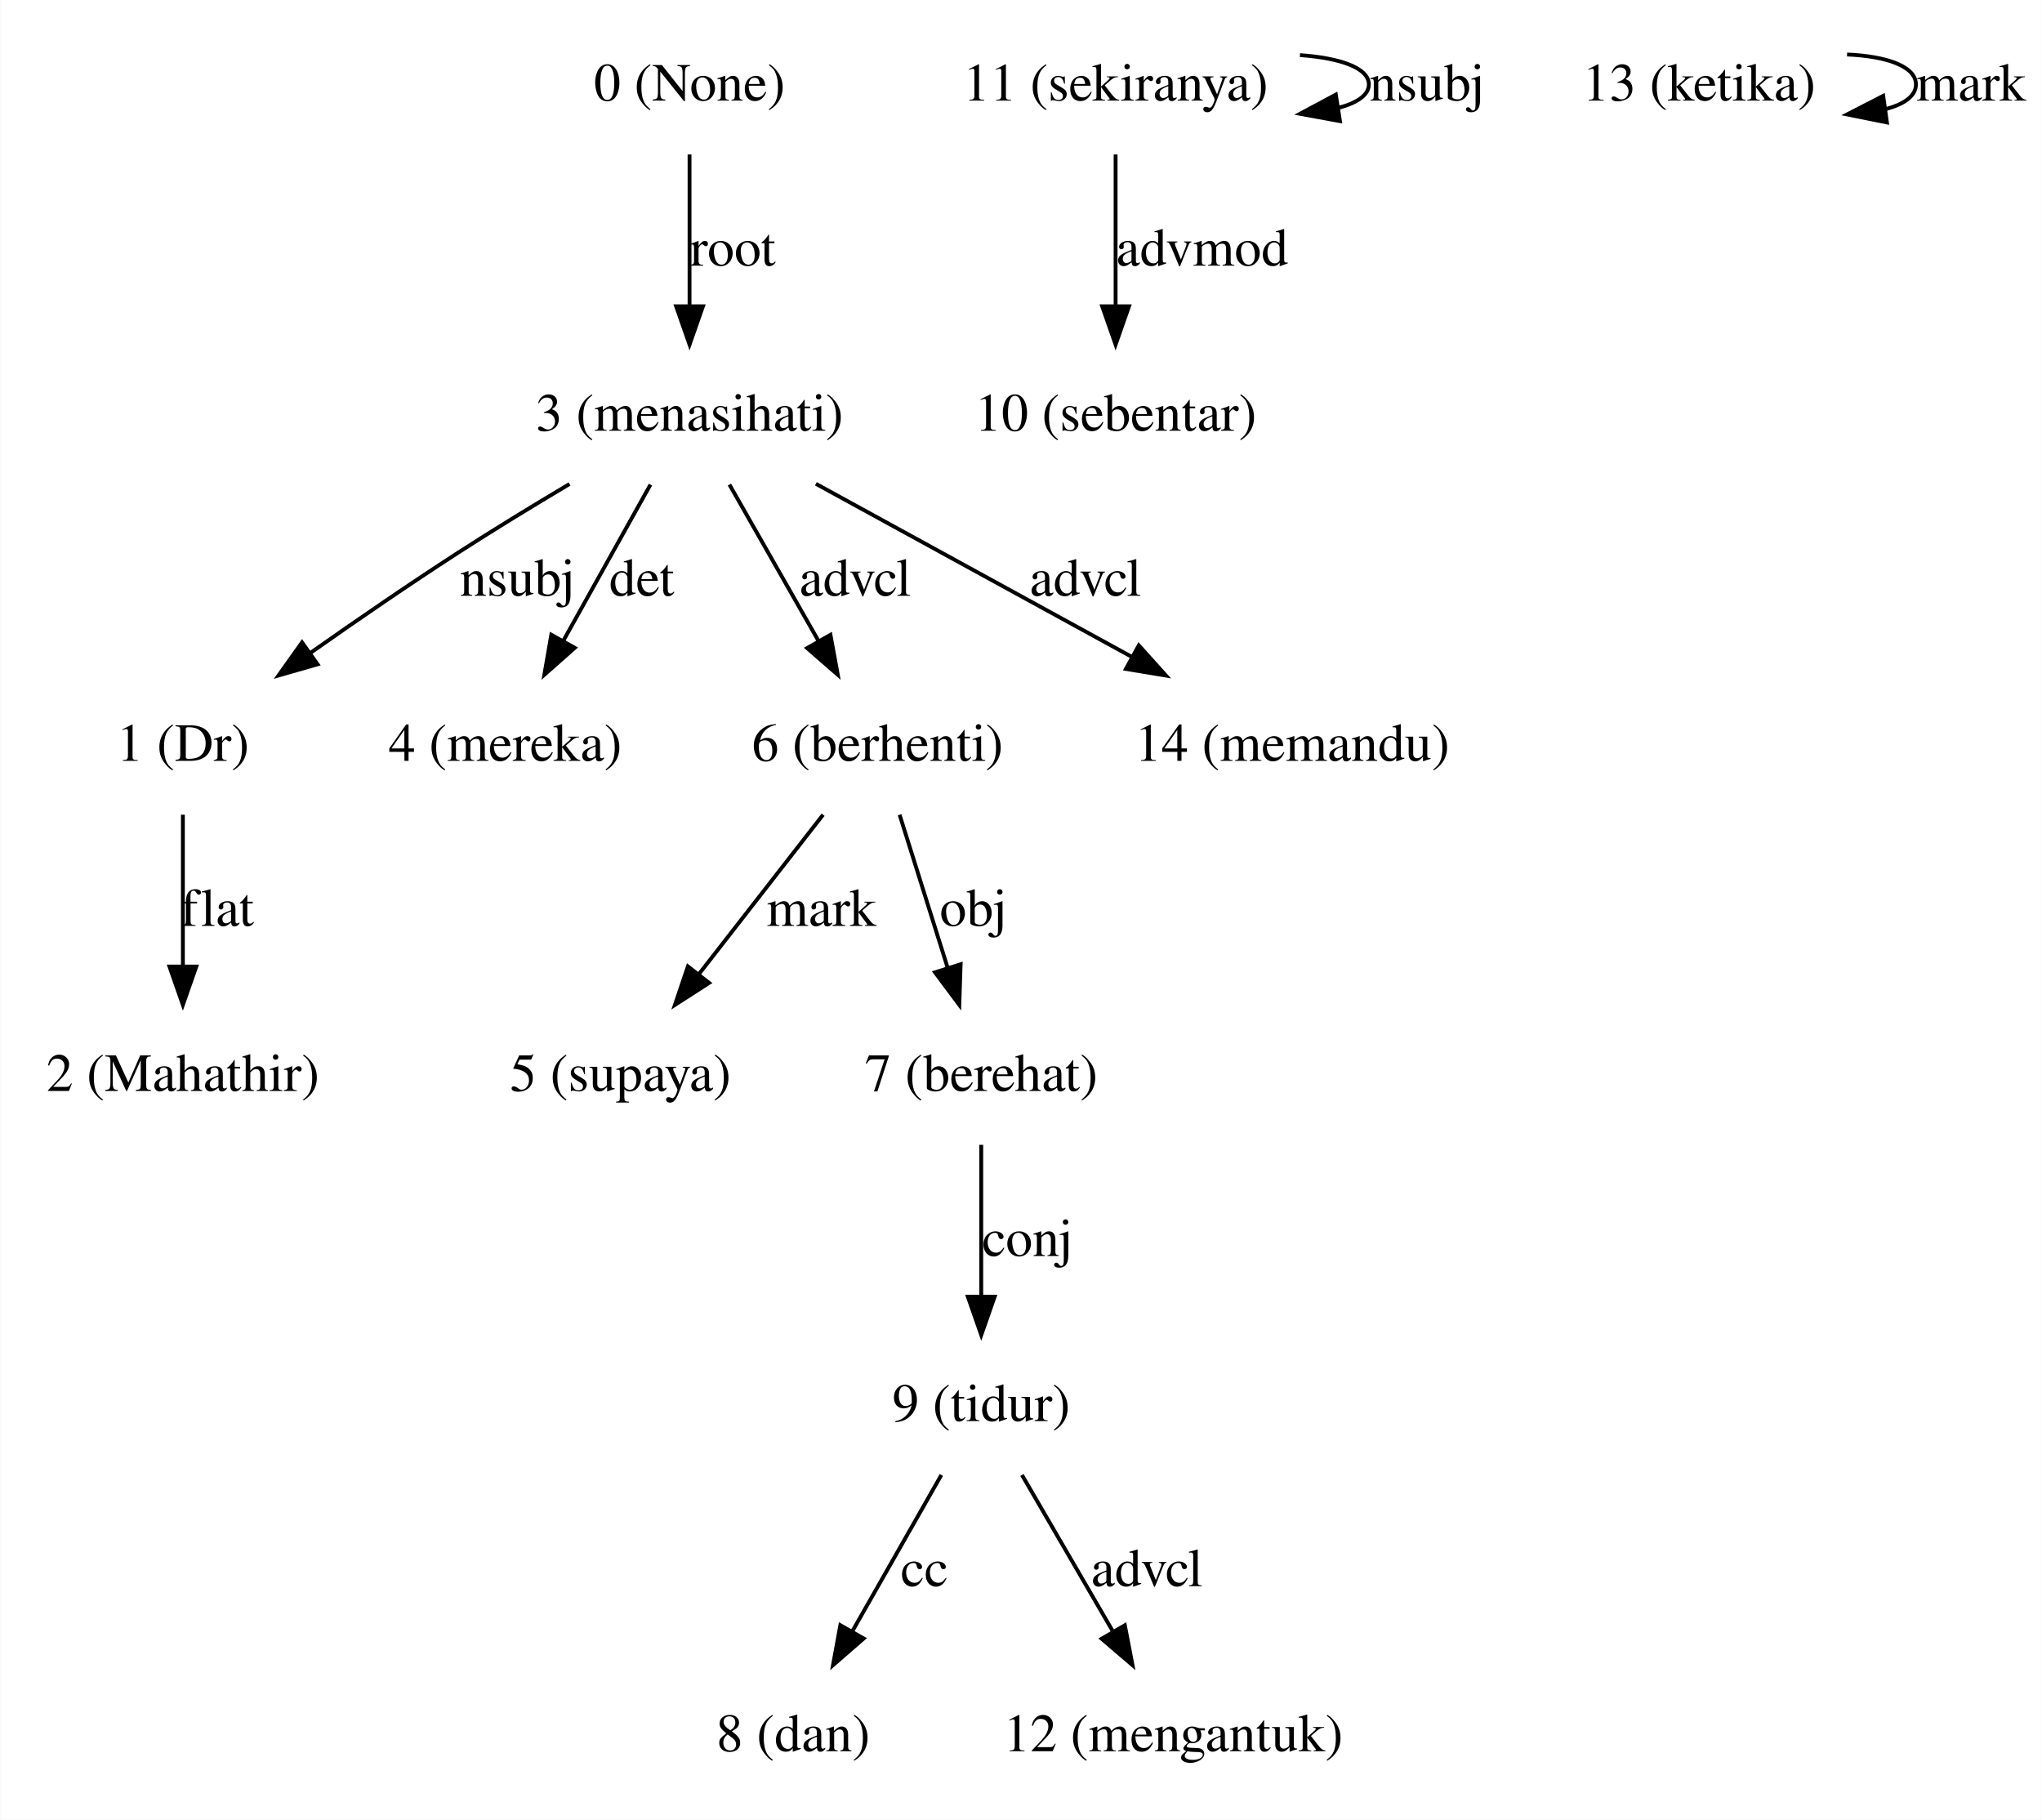
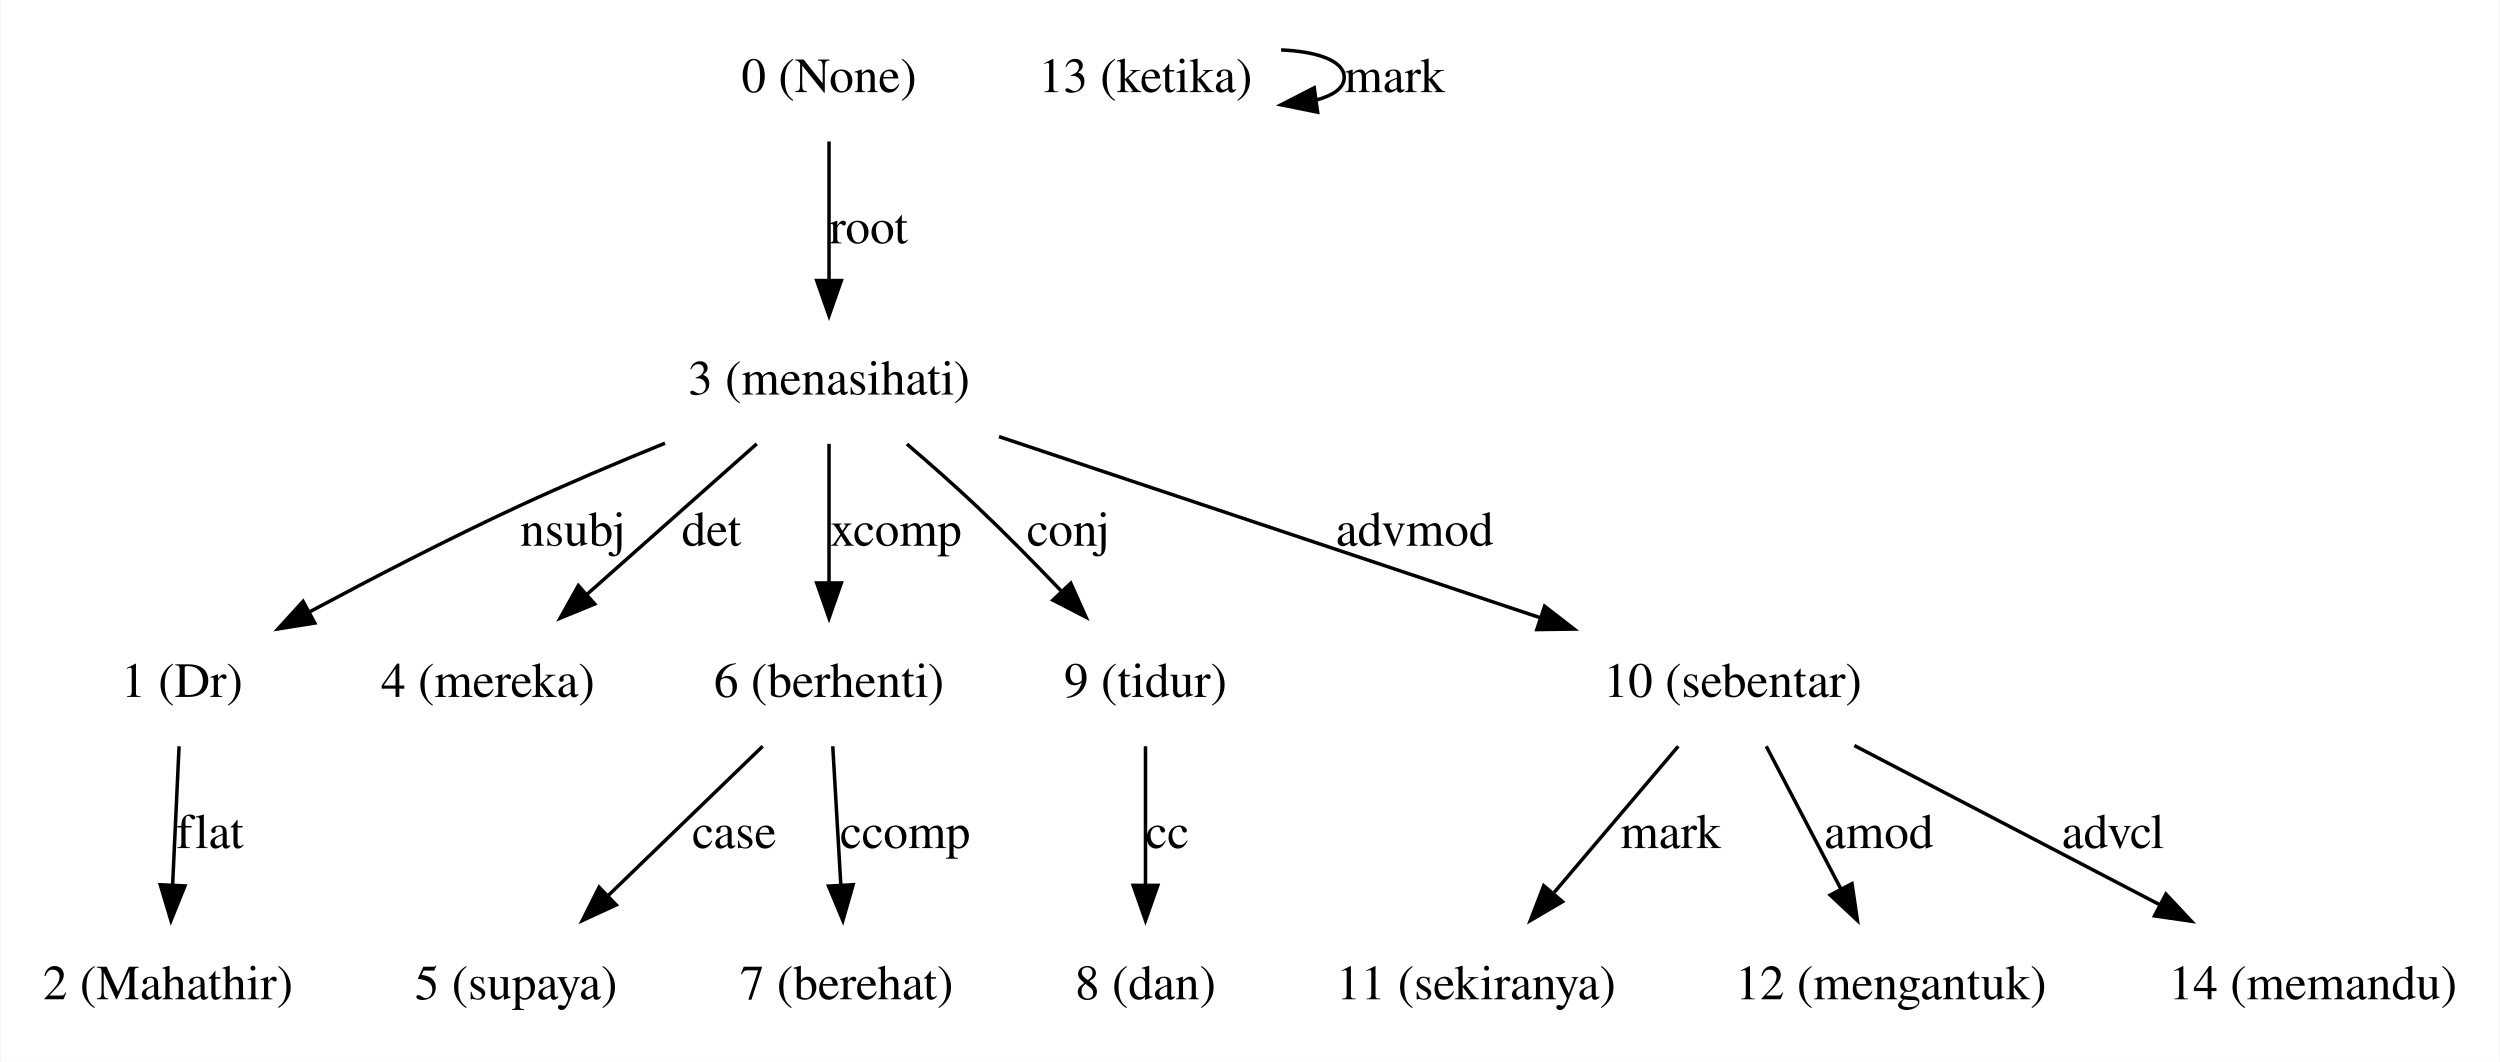
- <svg xmlns="http://www.w3.org/2000/svg" width="532pt" height="474pt" viewBox="0.00 0.00 531.85 474.00">
-   <g id="graph0" class="graph" transform="scale(1 1) rotate(0) translate(4 470)">
-     <polygon fill="#ffffff" stroke="transparent" points="-4,4 -4,-470 527.852,-470 527.852,4 -4,4" />
+ <svg xmlns="http://www.w3.org/2000/svg" width="711pt" height="302pt" viewBox="0.00 0.00 710.59 302.00">
+   <g id="graph0" class="graph" transform="scale(1 1) rotate(0) translate(4 298)">
+     <polygon fill="#ffffff" stroke="transparent" points="-4,4 -4,-298 706.586,-298 706.586,4 -4,4" />
    <g id="node1" class="node">
-       <text text-anchor="middle" x="175.571" y="-443.8" font-family="Times,serif" font-size="14.00" fill="#000000">0 (None)</text>
+       <text text-anchor="middle" x="231.571" y="-271.8" font-family="Times,serif" font-size="14.00" fill="#000000">0 (None)</text>
    </g>
    <g id="node2" class="node">
-       <text text-anchor="middle" x="175.571" y="-357.8" font-family="Times,serif" font-size="14.00" fill="#000000">3 (menasihati)</text>
+       <text text-anchor="middle" x="231.571" y="-185.8" font-family="Times,serif" font-size="14.00" fill="#000000">3 (menasihati)</text>
    </g>
    <g id="edge1" class="edge">
-       <path fill="none" stroke="#000000" d="M175.571,-429.762C175.571,-418.36 175.571,-403.434 175.571,-390.494" />
-       <polygon fill="#000000" stroke="#000000" points="179.071,-390.212 175.571,-380.212 172.071,-390.212 179.071,-390.212" />
-       <text text-anchor="middle" x="186.847" y="-400.8" font-family="Times,serif" font-size="14.00" fill="#000000">root</text>
+       <path fill="none" stroke="#000000" d="M231.571,-257.762C231.571,-246.36 231.571,-231.434 231.571,-218.494" />
+       <polygon fill="#000000" stroke="#000000" points="235.071,-218.212 231.571,-208.212 228.071,-218.212 235.071,-218.212" />
+       <text text-anchor="middle" x="242.847" y="-228.8" font-family="Times,serif" font-size="14.00" fill="#000000">root</text>
    </g>
    <g id="node3" class="node">
-       <text text-anchor="middle" x="43.571" y="-271.8" font-family="Times,serif" font-size="14.00" fill="#000000">1 (Dr)</text>
+       <text text-anchor="middle" x="47.571" y="-99.8" font-family="Times,serif" font-size="14.00" fill="#000000">1 (Dr)</text>
    </g>
    <g id="edge3" class="edge">
-       <path fill="none" stroke="#000000" d="M144.305,-343.919C134.876,-338.313 124.557,-332.023 115.233,-326 102.518,-317.786 88.828,-308.379 76.855,-299.957" />
-       <polygon fill="#000000" stroke="#000000" points="78.663,-296.949 68.478,-294.03 74.619,-302.663 78.663,-296.949" />
-       <text text-anchor="middle" x="130.74" y="-314.8" font-family="Times,serif" font-size="14.00" fill="#000000">nsubj</text>
+       <path fill="none" stroke="#000000" d="M184.91,-171.946C171.355,-166.443 156.604,-160.202 143.233,-154 123.255,-144.734 101.461,-133.439 83.727,-123.93" />
+       <polygon fill="#000000" stroke="#000000" points="85.317,-120.811 74.855,-119.141 81.992,-126.971 85.317,-120.811" />
+       <text text-anchor="middle" x="158.74" y="-142.8" font-family="Times,serif" font-size="14.00" fill="#000000">nsubj</text>
    </g>
    <g id="node5" class="node">
-       <text text-anchor="middle" x="127.571" y="-271.8" font-family="Times,serif" font-size="14.00" fill="#000000">4 (mereka)</text>
+       <text text-anchor="middle" x="134.571" y="-99.8" font-family="Times,serif" font-size="14.00" fill="#000000">4 (mereka)</text>
    </g>
    <g id="edge4" class="edge">
-       <path fill="none" stroke="#000000" d="M165.391,-343.762C158.773,-331.904 150.027,-316.235 142.613,-302.951" />
-       <polygon fill="#000000" stroke="#000000" points="145.666,-301.238 137.736,-294.212 139.553,-304.65 145.666,-301.238" />
-       <text text-anchor="middle" x="163.123" y="-314.8" font-family="Times,serif" font-size="14.00" fill="#000000">det</text>
+       <path fill="none" stroke="#000000" d="M211,-171.762C196.982,-159.333 178.242,-142.719 162.828,-129.052" />
+       <polygon fill="#000000" stroke="#000000" points="164.917,-126.227 155.112,-122.212 160.273,-131.465 164.917,-126.227" />
+       <text text-anchor="middle" x="198.123" y="-142.8" font-family="Times,serif" font-size="14.00" fill="#000000">det</text>
    </g>
    <g id="node6" class="node">
-       <text text-anchor="middle" x="224.571" y="-271.8" font-family="Times,serif" font-size="14.00" fill="#000000">6 (berhenti)</text>
+       <text text-anchor="middle" x="231.571" y="-99.8" font-family="Times,serif" font-size="14.00" fill="#000000">6 (berhenti)</text>
    </g>
    <g id="edge5" class="edge">
-       <path fill="none" stroke="#000000" d="M185.962,-343.762C192.719,-331.904 201.647,-316.235 209.215,-302.951" />
-       <polygon fill="#000000" stroke="#000000" points="212.285,-304.633 214.194,-294.212 206.203,-301.168 212.285,-304.633" />
-       <text text-anchor="middle" x="218.73" y="-314.8" font-family="Times,serif" font-size="14.00" fill="#000000">advcl</text>
+       <path fill="none" stroke="#000000" d="M231.571,-171.762C231.571,-160.36 231.571,-145.434 231.571,-132.494" />
+       <polygon fill="#000000" stroke="#000000" points="235.071,-132.212 231.571,-122.212 228.071,-132.212 235.071,-132.212" />
+       <text text-anchor="middle" x="250.623" y="-142.8" font-family="Times,serif" font-size="14.00" fill="#000000">xcomp</text>
    </g>
    <g id="node7" class="node">
-       <text text-anchor="middle" x="332.571" y="-271.8" font-family="Times,serif" font-size="14.00" fill="#000000">14 (memandu)</text>
+       <text text-anchor="middle" x="321.571" y="-99.8" font-family="Times,serif" font-size="14.00" fill="#000000">9 (tidur)</text>
    </g>
    <g id="edge6" class="edge">
-       <path fill="none" stroke="#000000" d="M208.483,-343.972C232.452,-330.842 265.099,-312.959 290.89,-298.831" />
-       <polygon fill="#000000" stroke="#000000" points="292.613,-301.878 299.702,-294.005 289.25,-295.739 292.613,-301.878" />
-       <text text-anchor="middle" x="278.729" y="-314.8" font-family="Times,serif" font-size="14.00" fill="#000000">advcl</text>
+       <path fill="none" stroke="#000000" d="M253.724,-171.709C260.233,-166.149 267.289,-159.937 273.571,-154 281.573,-146.437 289.986,-137.893 297.495,-130.035" />
+       <polygon fill="#000000" stroke="#000000" points="300.324,-132.138 304.654,-122.468 295.239,-127.327 300.324,-132.138" />
+       <text text-anchor="middle" x="299.623" y="-142.8" font-family="Times,serif" font-size="14.00" fill="#000000">conj</text>
+     </g>
+     <g id="node8" class="node">
+       <text text-anchor="middle" x="488.571" y="-99.8" font-family="Times,serif" font-size="14.00" fill="#000000">10 (sebentar)</text>
+     </g>
+     <g id="edge7" class="edge">
+       <path fill="none" stroke="#000000" d="M279.911,-173.824C323.665,-159.182 388.066,-137.632 433.729,-122.352" />
+       <polygon fill="#000000" stroke="#000000" points="435.09,-125.587 443.462,-119.095 432.869,-118.949 435.09,-125.587" />
+       <text text-anchor="middle" x="398.123" y="-142.8" font-family="Times,serif" font-size="14.00" fill="#000000">advmod</text>
    </g>
    <g id="node4" class="node">
-       <text text-anchor="middle" x="43.571" y="-185.8" font-family="Times,serif" font-size="14.00" fill="#000000">2 (Mahathir)</text>
+       <text text-anchor="middle" x="43.571" y="-13.8" font-family="Times,serif" font-size="14.00" fill="#000000">2 (Mahathir)</text>
    </g>
    <g id="edge2" class="edge">
-       <path fill="none" stroke="#000000" d="M43.571,-257.762C43.571,-246.36 43.571,-231.434 43.571,-218.494" />
-       <polygon fill="#000000" stroke="#000000" points="47.071,-218.212 43.571,-208.212 40.071,-218.212 47.071,-218.212" />
-       <text text-anchor="middle" x="52.516" y="-228.8" font-family="Times,serif" font-size="14.00" fill="#000000">flat</text>
-     </g>
-     <g id="node8" class="node">
-       <text text-anchor="middle" x="157.571" y="-185.8" font-family="Times,serif" font-size="14.00" fill="#000000">5 (supaya)</text>
-     </g>
-     <g id="edge7" class="edge">
-       <path fill="none" stroke="#000000" d="M210.362,-257.762C200.946,-245.676 188.446,-229.63 177.973,-216.187" />
-       <polygon fill="#000000" stroke="#000000" points="180.666,-213.95 171.759,-208.212 175.144,-218.252 180.666,-213.95" />
-       <text text-anchor="middle" x="209.954" y="-228.8" font-family="Times,serif" font-size="14.00" fill="#000000">mark</text>
+       <path fill="none" stroke="#000000" d="M46.722,-85.762C46.192,-74.36 45.498,-59.434 44.896,-46.494" />
+       <polygon fill="#000000" stroke="#000000" points="48.379,-46.039 44.418,-36.212 41.386,-46.364 48.379,-46.039" />
+       <text text-anchor="middle" x="55.516" y="-56.8" font-family="Times,serif" font-size="14.00" fill="#000000">flat</text>
    </g>
    <g id="node9" class="node">
-       <text text-anchor="middle" x="251.571" y="-185.8" font-family="Times,serif" font-size="14.00" fill="#000000">7 (berehat)</text>
+       <text text-anchor="middle" x="142.571" y="-13.8" font-family="Times,serif" font-size="14.00" fill="#000000">5 (supaya)</text>
    </g>
    <g id="edge8" class="edge">
-       <path fill="none" stroke="#000000" d="M230.297,-257.762C233.912,-246.246 238.656,-231.135 242.747,-218.106" />
-       <polygon fill="#000000" stroke="#000000" points="246.197,-218.801 245.853,-208.212 239.518,-216.704 246.197,-218.801" />
-       <text text-anchor="middle" x="249.516" y="-228.8" font-family="Times,serif" font-size="14.00" fill="#000000">obj</text>
+       <path fill="none" stroke="#000000" d="M212.696,-85.762C199.952,-73.448 182.956,-57.023 168.887,-43.429" />
+       <polygon fill="#000000" stroke="#000000" points="171.042,-40.644 161.418,-36.212 166.177,-45.678 171.042,-40.644" />
+       <text text-anchor="middle" x="204.616" y="-56.8" font-family="Times,serif" font-size="14.00" fill="#000000">case</text>
    </g>
    <g id="node10" class="node">
-       <text text-anchor="middle" x="251.571" y="-99.8" font-family="Times,serif" font-size="14.00" fill="#000000">9 (tidur)</text>
+       <text text-anchor="middle" x="236.571" y="-13.8" font-family="Times,serif" font-size="14.00" fill="#000000">7 (berehat)</text>
    </g>
    <g id="edge9" class="edge">
-       <path fill="none" stroke="#000000" d="M251.571,-171.762C251.571,-160.36 251.571,-145.434 251.571,-132.494" />
-       <polygon fill="#000000" stroke="#000000" points="255.071,-132.212 251.571,-122.212 248.071,-132.212 255.071,-132.212" />
-       <text text-anchor="middle" x="263.623" y="-142.8" font-family="Times,serif" font-size="14.00" fill="#000000">conj</text>
+       <path fill="none" stroke="#000000" d="M232.631,-85.762C233.294,-74.36 234.162,-59.434 234.914,-46.494" />
+       <polygon fill="#000000" stroke="#000000" points="238.426,-46.398 235.512,-36.212 231.437,-45.992 238.426,-46.398" />
+       <text text-anchor="middle" x="253.23" y="-56.8" font-family="Times,serif" font-size="14.00" fill="#000000">ccomp</text>
    </g>
    <g id="node11" class="node">
-       <text text-anchor="middle" x="202.571" y="-13.8" font-family="Times,serif" font-size="14.00" fill="#000000">8 (dan)</text>
+       <text text-anchor="middle" x="321.571" y="-13.8" font-family="Times,serif" font-size="14.00" fill="#000000">8 (dan)</text>
    </g>
    <g id="edge10" class="edge">
-       <path fill="none" stroke="#000000" d="M241.179,-85.762C234.423,-73.904 225.495,-58.234 217.927,-44.951" />
-       <polygon fill="#000000" stroke="#000000" points="220.939,-43.168 212.947,-36.212 214.857,-46.633 220.939,-43.168" />
-       <text text-anchor="middle" x="236.785" y="-56.8" font-family="Times,serif" font-size="14.00" fill="#000000">cc</text>
+       <path fill="none" stroke="#000000" d="M321.571,-85.762C321.571,-74.36 321.571,-59.434 321.571,-46.494" />
+       <polygon fill="#000000" stroke="#000000" points="325.071,-46.212 321.571,-36.212 318.071,-46.212 325.071,-46.212" />
+       <text text-anchor="middle" x="327.785" y="-56.8" font-family="Times,serif" font-size="14.00" fill="#000000">cc</text>
    </g>
    <g id="node12" class="node">
-       <text text-anchor="middle" x="301.571" y="-13.8" font-family="Times,serif" font-size="14.00" fill="#000000">12 (mengantuk)</text>
+       <text text-anchor="middle" x="415.571" y="-13.8" font-family="Times,serif" font-size="14.00" fill="#000000">11 (sekiranya)</text>
    </g>
    <g id="edge11" class="edge">
-       <path fill="none" stroke="#000000" d="M262.175,-85.762C269.069,-73.904 278.179,-58.234 285.902,-44.951" />
-       <polygon fill="#000000" stroke="#000000" points="288.982,-46.616 290.982,-36.212 282.93,-43.098 288.982,-46.616" />
-       <text text-anchor="middle" x="294.729" y="-56.8" font-family="Times,serif" font-size="14.00" fill="#000000">advcl</text>
+       <path fill="none" stroke="#000000" d="M473.089,-85.762C462.83,-73.676 449.211,-57.63 437.8,-44.187" />
+       <polygon fill="#000000" stroke="#000000" points="440.17,-41.571 431.03,-36.212 434.833,-46.101 440.17,-41.571" />
+       <text text-anchor="middle" x="470.954" y="-56.8" font-family="Times,serif" font-size="14.00" fill="#000000">mark</text>
    </g>
    <g id="node13" class="node">
-       <text text-anchor="middle" x="286.571" y="-357.8" font-family="Times,serif" font-size="14.00" fill="#000000">10 (sebentar)</text>
+       <text text-anchor="middle" x="533.571" y="-13.8" font-family="Times,serif" font-size="14.00" fill="#000000">12 (mengantuk)</text>
+     </g>
+     <g id="edge12" class="edge">
+       <path fill="none" stroke="#000000" d="M498.114,-85.762C504.259,-74.018 512.36,-58.535 519.268,-45.335" />
+       <polygon fill="#000000" stroke="#000000" points="522.506,-46.695 524.041,-36.212 516.304,-43.45 522.506,-46.695" />
+       <text text-anchor="middle" x="530.123" y="-56.8" font-family="Times,serif" font-size="14.00" fill="#000000">amod</text>
    </g>
    <g id="node14" class="node">
-       <text text-anchor="middle" x="286.571" y="-443.8" font-family="Times,serif" font-size="14.00" fill="#000000">11 (sekiranya)</text>
-     </g>
-     <g id="edge12" class="edge">
-       <path fill="none" stroke="#000000" d="M286.571,-429.762C286.571,-418.36 286.571,-403.434 286.571,-390.494" />
-       <polygon fill="#000000" stroke="#000000" points="290.071,-390.212 286.571,-380.212 283.071,-390.212 290.071,-390.212" />
-       <text text-anchor="middle" x="309.123" y="-400.8" font-family="Times,serif" font-size="14.00" fill="#000000">advmod</text>
+       <text text-anchor="middle" x="653.571" y="-13.8" font-family="Times,serif" font-size="14.00" fill="#000000">14 (memandu)</text>
    </g>
    <g id="edge13" class="edge">
-       <path fill="none" stroke="#000000" d="M334.608,-455.642C345.006,-454.895 352.547,-452.348 352.547,-448 352.547,-445.283 349.602,-443.269 344.854,-441.958" />
-       <polygon fill="#000000" stroke="#000000" points="345.028,-438.443 334.608,-440.358 343.948,-445.359 345.028,-438.443" />
-       <text text-anchor="middle" x="367.716" y="-443.8" font-family="Times,serif" font-size="14.00" fill="#000000">nsubj</text>
+       <path fill="none" stroke="#000000" d="M523.16,-85.972C548.461,-72.785 582.961,-54.803 610.121,-40.646" />
+       <polygon fill="#000000" stroke="#000000" points="611.777,-43.73 619.027,-36.005 608.541,-37.523 611.777,-43.73" />
+       <text text-anchor="middle" x="596.73" y="-56.8" font-family="Times,serif" font-size="14.00" fill="#000000">advcl</text>
    </g>
    <g id="node15" class="node">
-       <text text-anchor="middle" x="438.571" y="-443.8" font-family="Times,serif" font-size="14.00" fill="#000000">13 (ketika)</text>
+       <text text-anchor="middle" x="321.571" y="-271.8" font-family="Times,serif" font-size="14.00" fill="#000000">13 (ketika)</text>
    </g>
    <g id="edge14" class="edge">
-       <path fill="none" stroke="#000000" d="M477.137,-455.806C487.351,-455.36 495.086,-452.758 495.086,-448 495.086,-445.026 492.065,-442.895 487.305,-441.606" />
-       <polygon fill="#000000" stroke="#000000" points="487.523,-438.102 477.137,-440.194 486.56,-445.036 487.523,-438.102" />
-       <text text-anchor="middle" x="509.469" y="-443.8" font-family="Times,serif" font-size="14.00" fill="#000000">mark</text>
+       <path fill="none" stroke="#000000" d="M360.137,-283.806C370.351,-283.36 378.086,-280.758 378.086,-276 378.086,-273.026 375.065,-270.895 370.305,-269.606" />
+       <polygon fill="#000000" stroke="#000000" points="370.523,-266.102 360.137,-268.194 369.56,-273.036 370.523,-266.102" />
+       <text text-anchor="middle" x="392.469" y="-271.8" font-family="Times,serif" font-size="14.00" fill="#000000">mark</text>
    </g>
  </g>
</svg>
